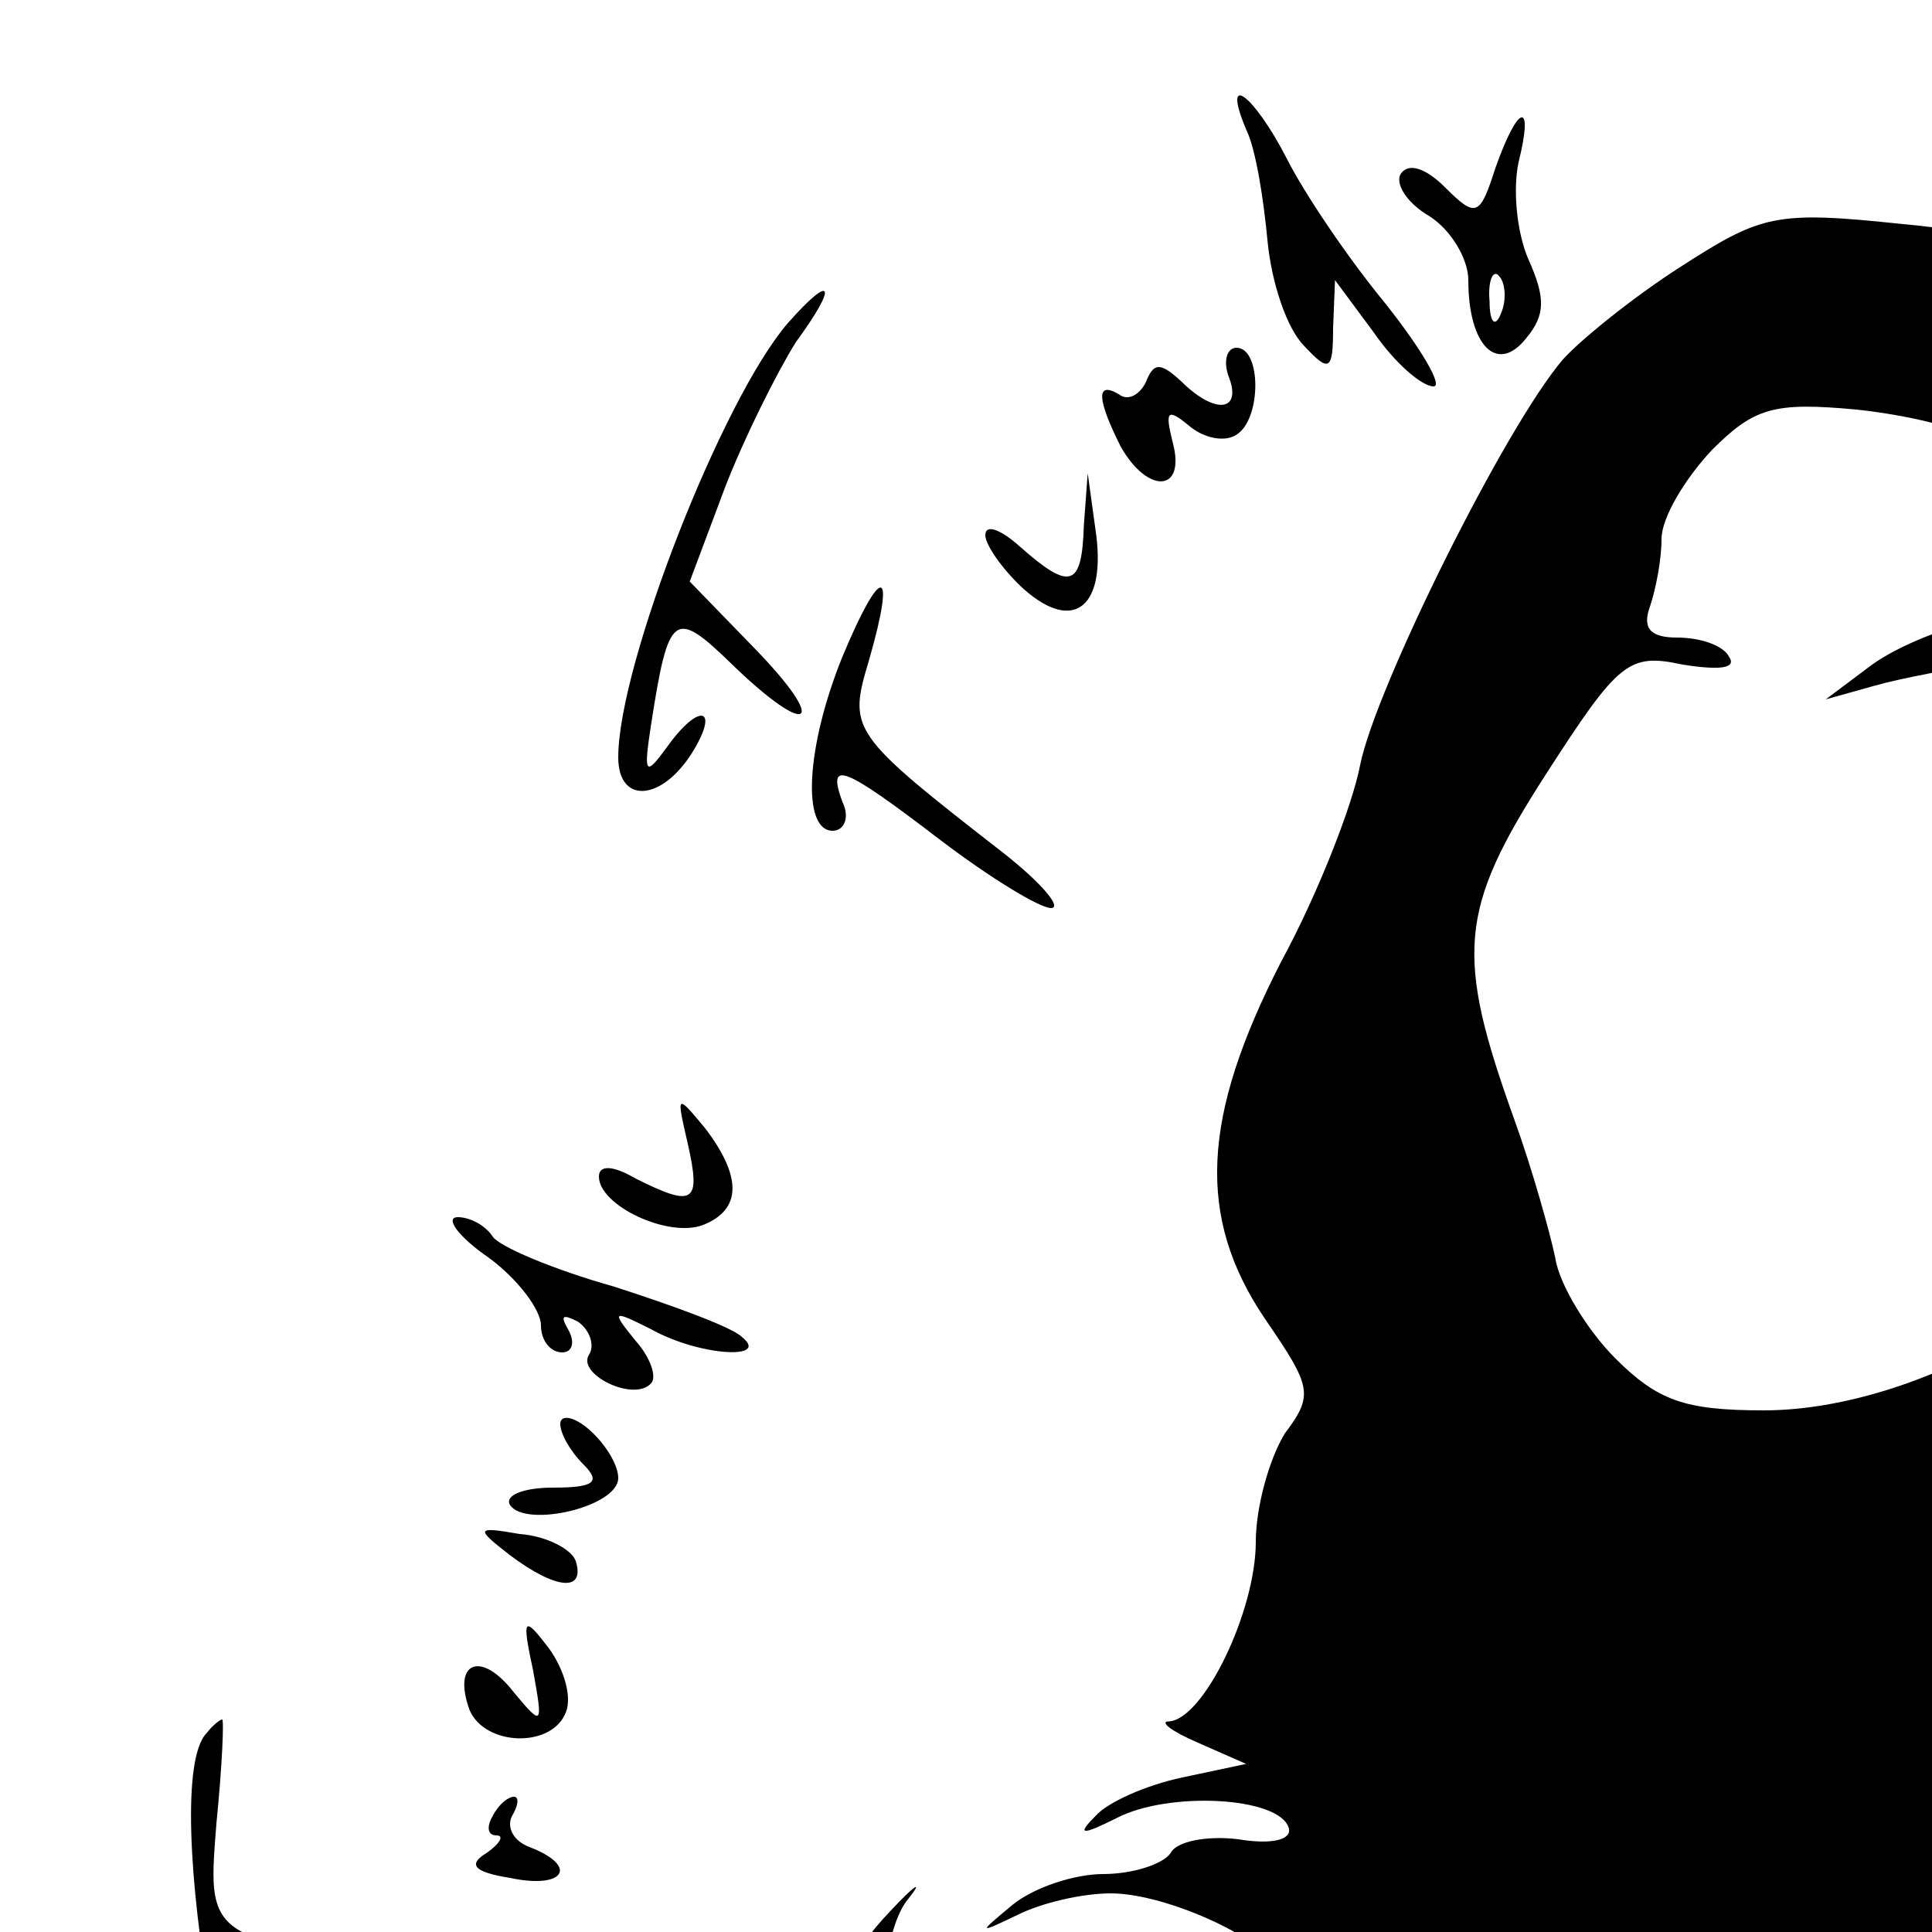
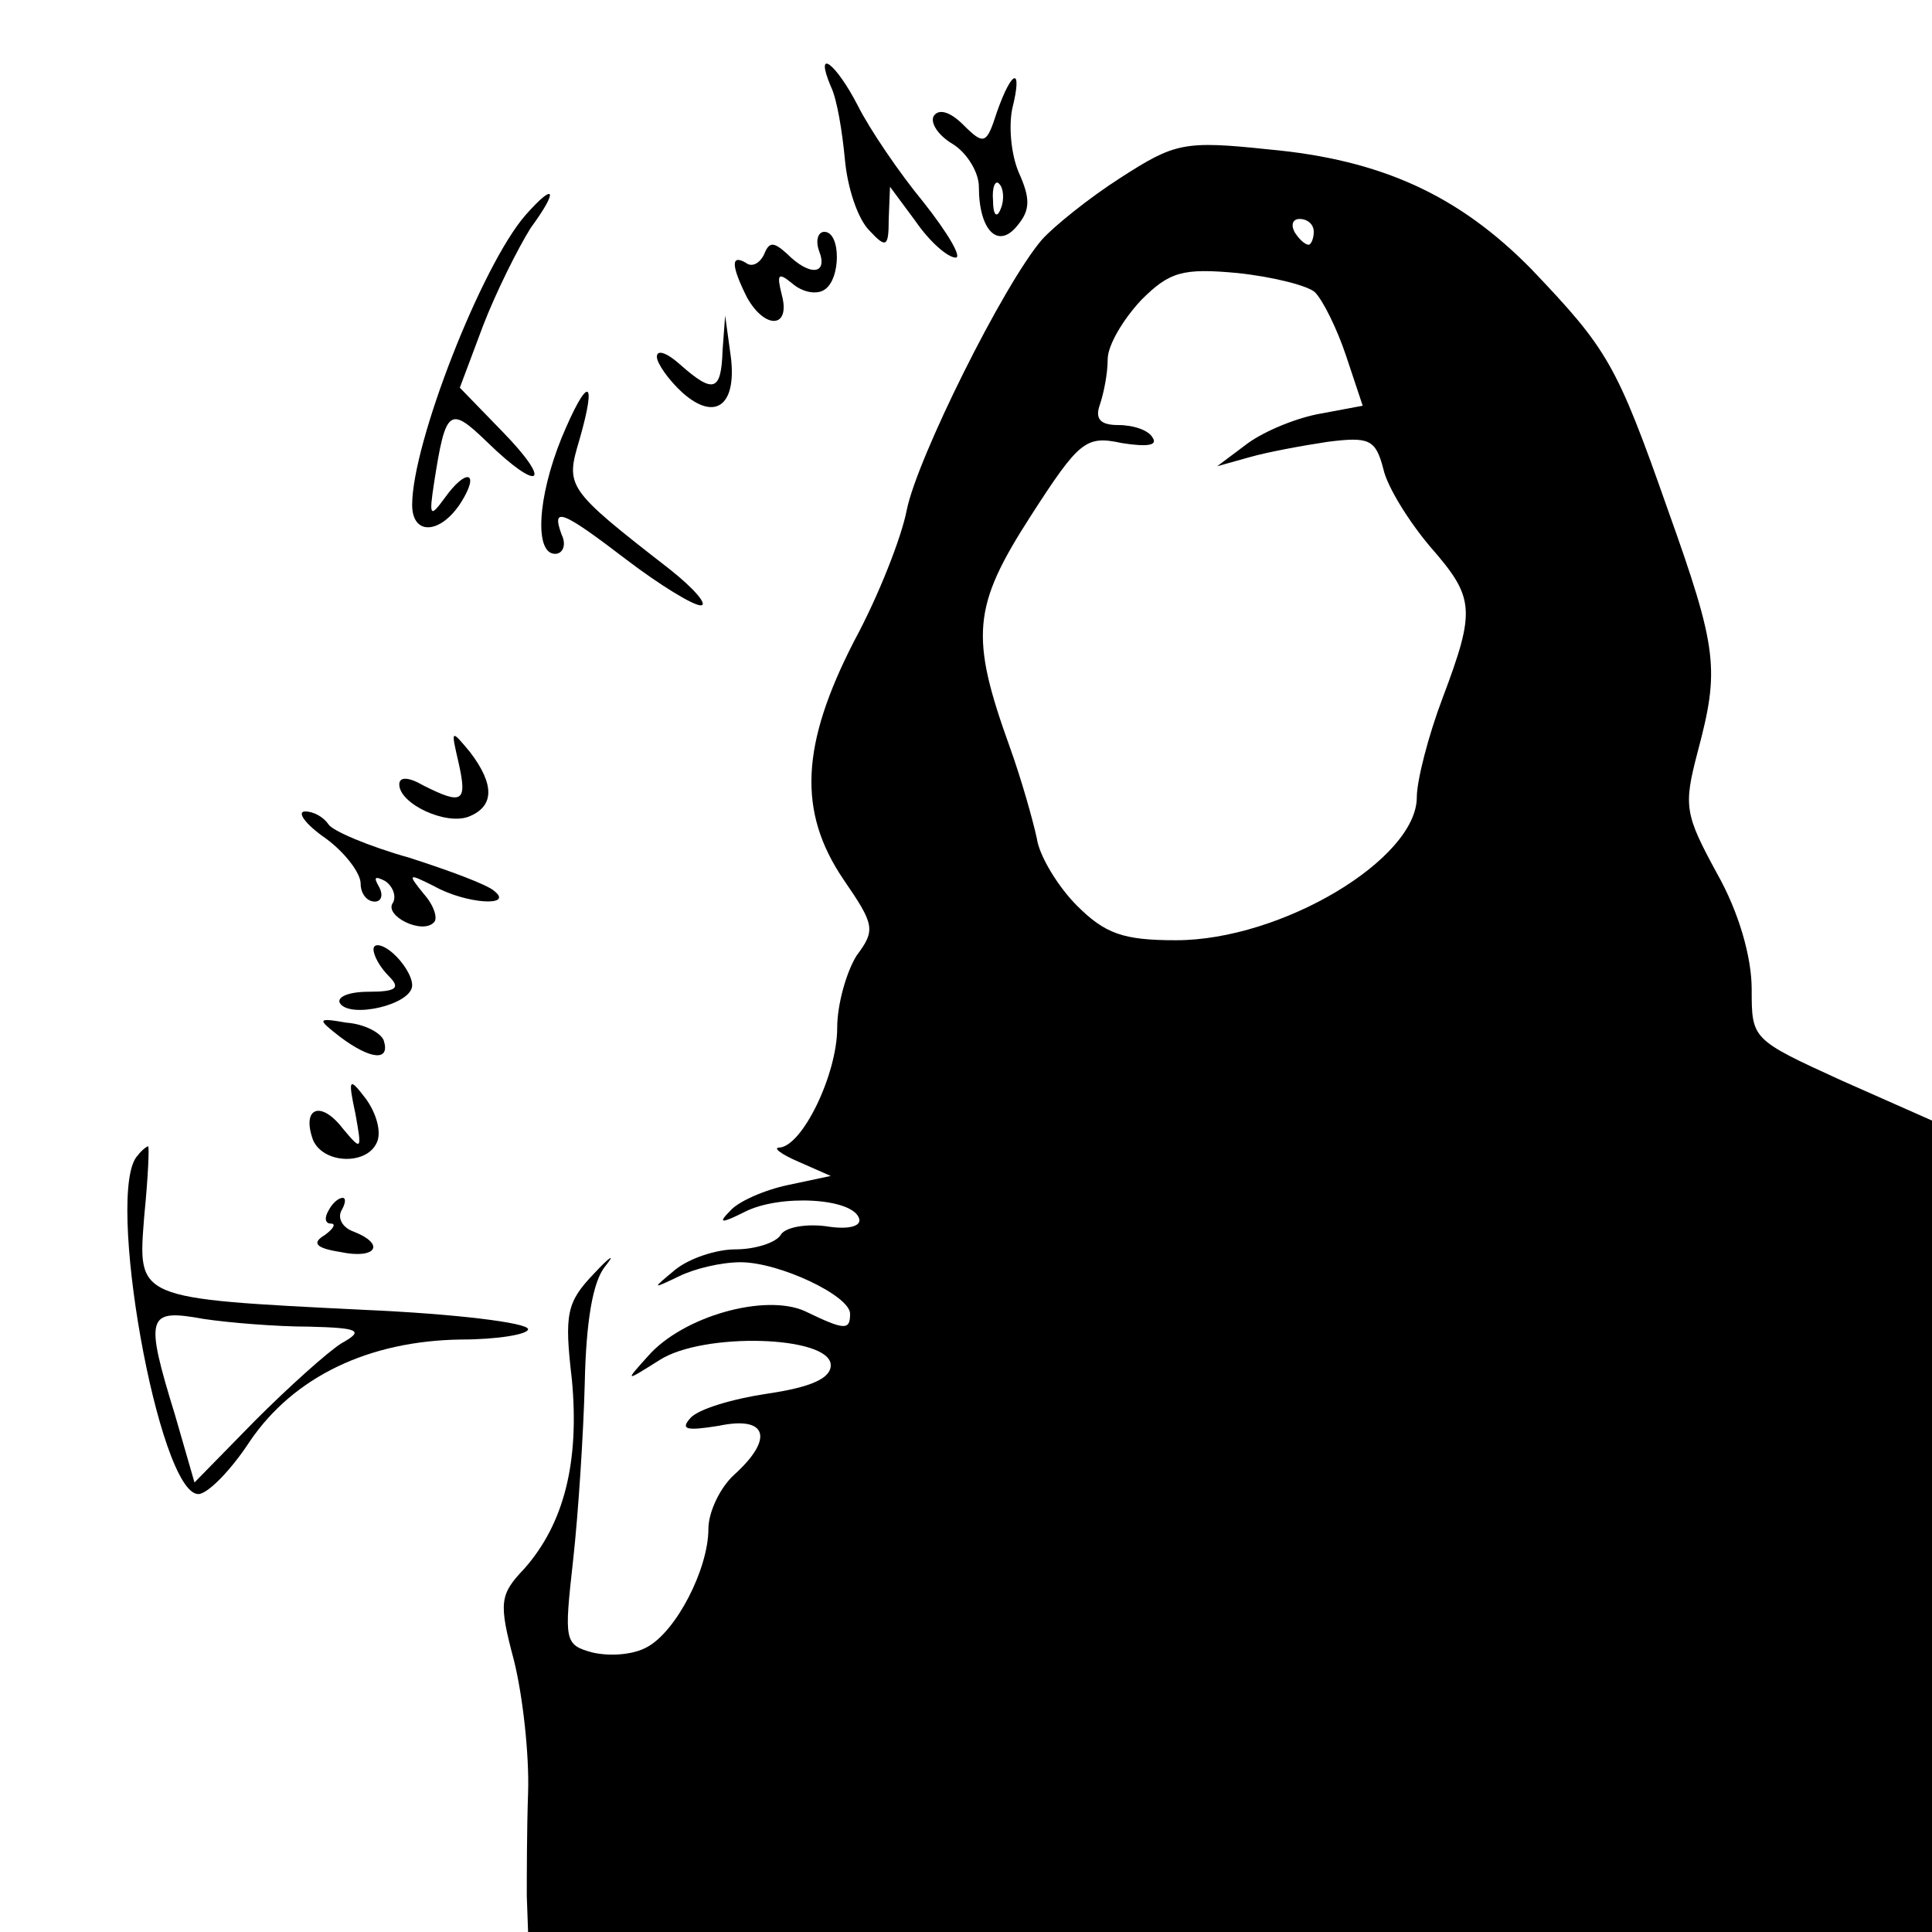
- <svg xmlns="http://www.w3.org/2000/svg" version="1.0" width="60pt" height="60pt" viewBox="0 0 100 100" preserveAspectRatio="xMidYMid meet">
+ <svg xmlns="http://www.w3.org/2000/svg" version="1.0" width="60pt" height="60pt" viewBox="0 0 150 150" preserveAspectRatio="xMidYMid meet">
  <g transform="translate(0,150) scale(0.1,-0.1)" fill="#000000" stroke="none">
    <path d="M645 1433 c5 -10 9 -36 11 -57 2 -22 10 -46 19 -55 13 -14 15 -13 15 9 l1 25 20 -27 c11 -16 25 -28 31 -28 5 0 -6 19 -25 43 -19 23 -42 57 -51 75 -17 33 -34 46 -21 15z" />
    <path d="M774 1413 c-8 -25 -10 -26 -26 -10 -10 10 -19 13 -23 7 -3 -5 3 -15 15 -22 11 -7 20 -22 20 -33 0 -34 15 -49 30 -30 10 12 10 21 1 41 -6 14 -8 36 -5 50 8 32 0 31 -12 -3z m3 -75 c-3 -8 -6 -5 -6 6 -1 11 2 17 5 13 3 -3 4 -12 1 -19z" />
    <path d="M870 1362 c-25 -16 -52 -38 -61 -48 -30 -35 -97 -170 -105 -210 -4 -21 -22 -67 -41 -102 -41 -80 -44 -132 -8 -185 24 -35 25 -39 10 -59 -8 -13 -15 -38 -15 -56 0 -36 -27 -92 -45 -93 -5 0 1 -5 15 -11 l25 -11 -33 -7 c-19 -4 -39 -13 -45 -20 -10 -10 -7 -10 11 -1 27 14 84 11 89 -5 2 -6 -8 -9 -26 -6 -16 2 -32 -1 -35 -7 -4 -6 -20 -11 -35 -11 -15 0 -36 -7 -47 -16 -18 -15 -18 -15 3 -5 12 6 33 11 48 11 30 0 85 -26 85 -40 0 -13 -4 -13 -35 2 -31 14 -95 -4 -122 -35 -18 -20 -18 -20 9 -3 34 22 133 19 133 -4 0 -10 -15 -17 -49 -22 -27 -4 -54 -12 -60 -19 -8 -9 -3 -10 22 -6 38 8 43 -10 12 -38 -11 -10 -20 -29 -20 -42 0 -31 -25 -80 -48 -92 -11 -6 -29 -7 -42 -4 -22 6 -22 9 -15 72 4 36 8 98 9 137 1 47 6 79 16 91 8 10 4 8 -9 -6 -21 -22 -23 -31 -17 -82 6 -64 -6 -112 -37 -147 -19 -20 -20 -26 -8 -71 7 -28 12 -74 11 -103 -1 -29 -1 -65 -1 -80 l1 -28 545 0 545 0 0 315 0 315 -70 31 c-70 32 -70 32 -70 71 0 25 -10 60 -27 90 -25 46 -26 52 -15 94 17 64 16 79 -23 188 -40 114 -47 125 -106 187 -56 57 -116 85 -204 93 -66 7 -73 5 -115 -22z m150 -42 c0 -5 -2 -10 -4 -10 -3 0 -8 5 -11 10 -3 6 -1 10 4 10 6 0 11 -4 11 -10z m1 -47 c6 -6 17 -28 24 -49 l13 -39 -32 -6 c-18 -3 -43 -13 -57 -23 l-24 -18 25 7 c14 4 41 9 61 12 32 4 37 2 43 -21 3 -14 20 -41 36 -60 35 -40 36 -49 10 -118 -11 -29 -20 -64 -20 -77 0 -48 -105 -111 -187 -111 -41 0 -55 5 -77 27 -14 14 -29 38 -31 52 -3 14 -12 46 -21 71 -31 86 -29 109 16 179 38 59 43 63 71 57 19 -3 28 -2 24 4 -3 6 -15 10 -27 10 -14 0 -18 5 -14 16 3 9 6 24 6 35 0 11 12 31 26 46 22 22 32 25 75 21 28 -3 55 -10 60 -15z" />
    <path d="M408 1333 c-34 -39 -88 -177 -88 -225 0 -24 22 -23 38 2 15 24 4 27 -13 3 -11 -15 -12 -14 -8 12 9 58 12 60 41 32 41 -40 52 -33 12 8 l-33 34 18 48 c10 26 27 60 37 76 22 30 19 36 -4 10z" />
    <path d="M636 1305 c7 -18 -7 -20 -25 -2 -11 10 -14 9 -18 -1 -3 -6 -9 -10 -14 -6 -12 7 -11 -3 1 -27 14 -25 34 -24 27 2 -4 16 -3 18 8 9 8 -7 19 -9 25 -5 13 8 13 45 0 45 -5 0 -7 -7 -4 -15z" />
    <path d="M561 1228 c-1 -32 -7 -34 -33 -11 -10 9 -18 12 -18 6 0 -5 9 -18 20 -28 26 -23 43 -9 37 31 l-4 29 -2 -27z" />
    <path d="M436 1160 c-19 -47 -21 -90 -5 -90 6 0 9 7 5 15 -8 22 0 19 51 -20 25 -19 51 -35 57 -35 6 0 -5 13 -24 28 -81 63 -81 64 -70 101 14 49 6 49 -14 1z" />
    <path d="M356 908 c7 -31 3 -33 -27 -18 -12 7 -19 7 -19 1 0 -15 36 -32 54 -25 20 8 20 25 1 50 -15 18 -15 18 -9 -8z" />
    <path d="M253 849 c15 -11 27 -27 27 -35 0 -8 5 -14 11 -14 5 0 7 5 3 12 -4 7 -3 8 5 4 6 -4 9 -12 6 -17 -7 -10 23 -25 32 -15 3 3 0 13 -8 22 -13 16 -12 16 8 6 25 -14 62 -16 47 -4 -5 5 -35 16 -66 26 -32 9 -60 21 -63 26 -4 6 -12 10 -18 10 -7 0 0 -10 16 -21z" />
    <path d="M290 763 c0 -5 5 -14 12 -21 9 -9 6 -12 -16 -12 -15 0 -25 -4 -22 -9 8 -12 56 -1 56 14 0 7 -7 18 -15 25 -8 7 -15 8 -15 3z" />
    <path d="M264 695 c24 -18 39 -19 34 -3 -2 6 -15 13 -29 14 -23 4 -23 3 -5 -11z" />
    <path d="M276 635 c5 -28 5 -29 -10 -11 -17 22 -32 16 -23 -9 8 -19 43 -20 50 -1 3 8 -1 22 -9 33 -13 17 -14 16 -8 -12z" />
    <path d="M107 603 c-26 -26 16 -263 47 -263 7 0 25 18 40 41 34 50 92 78 164 79 28 0 52 4 52 8 0 5 -57 12 -127 15 -179 9 -176 8 -171 73 3 30 4 54 3 54 -1 0 -5 -3 -8 -7z m133 -133 c39 -1 43 -3 25 -13 -11 -7 -41 -34 -67 -60 l-47 -48 -15 52 c-24 78 -22 83 22 75 20 -3 57 -6 82 -6z" />
    <path d="M255 560 c-3 -5 -3 -10 2 -10 4 0 2 -4 -5 -9 -10 -6 -7 -10 12 -13 28 -6 36 6 10 16 -8 3 -12 10 -9 16 3 5 4 10 1 10 -3 0 -8 -4 -11 -10z" />
  </g>
</svg>
